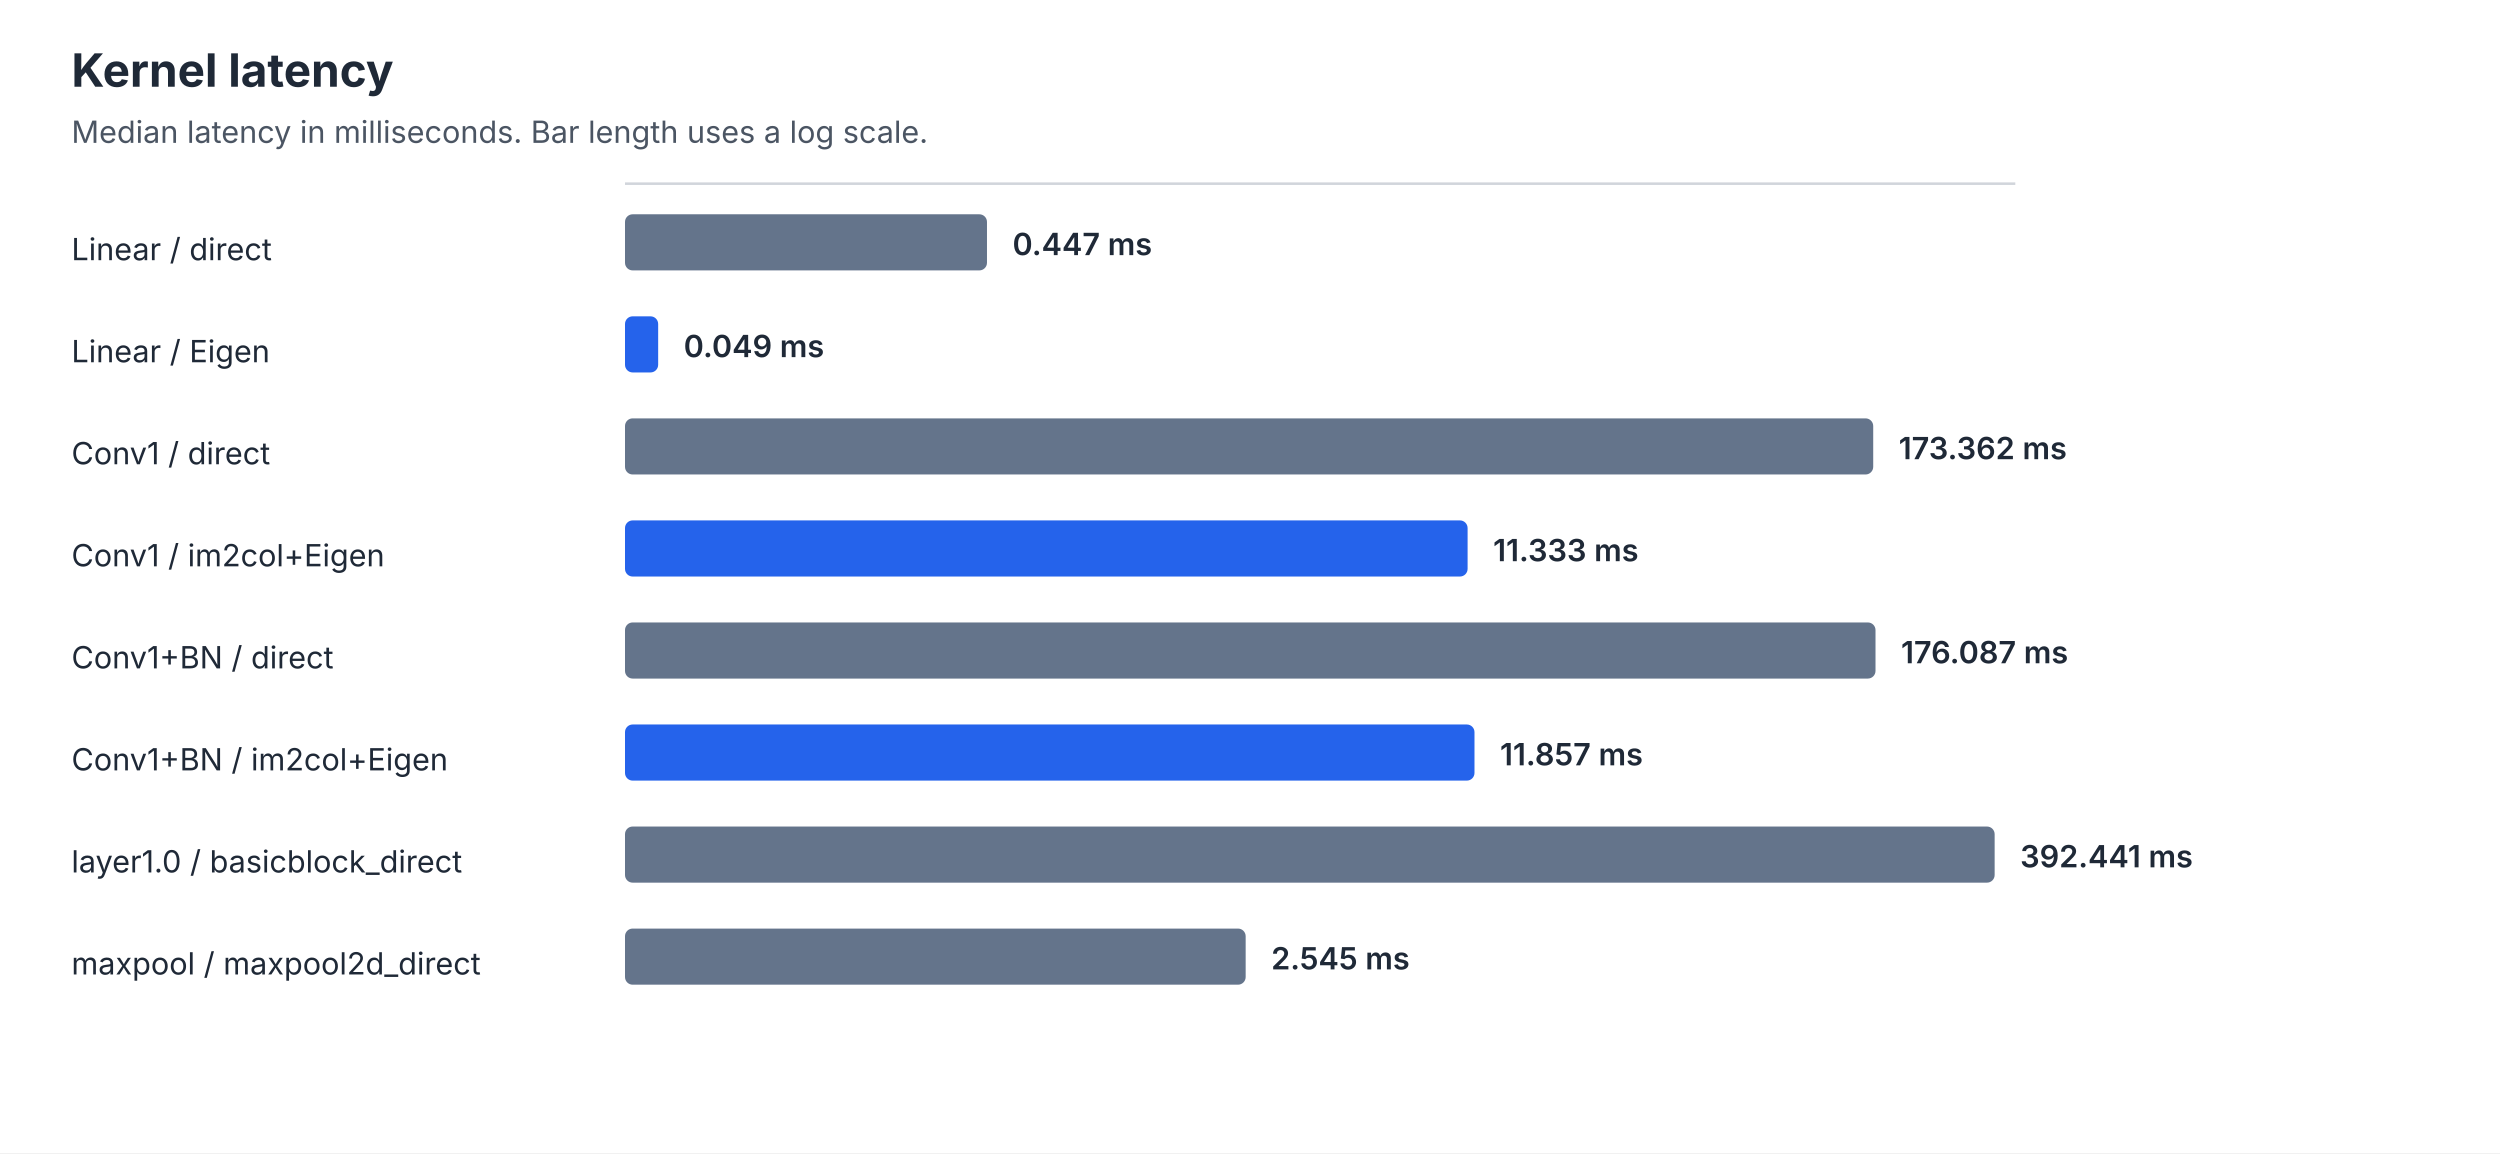
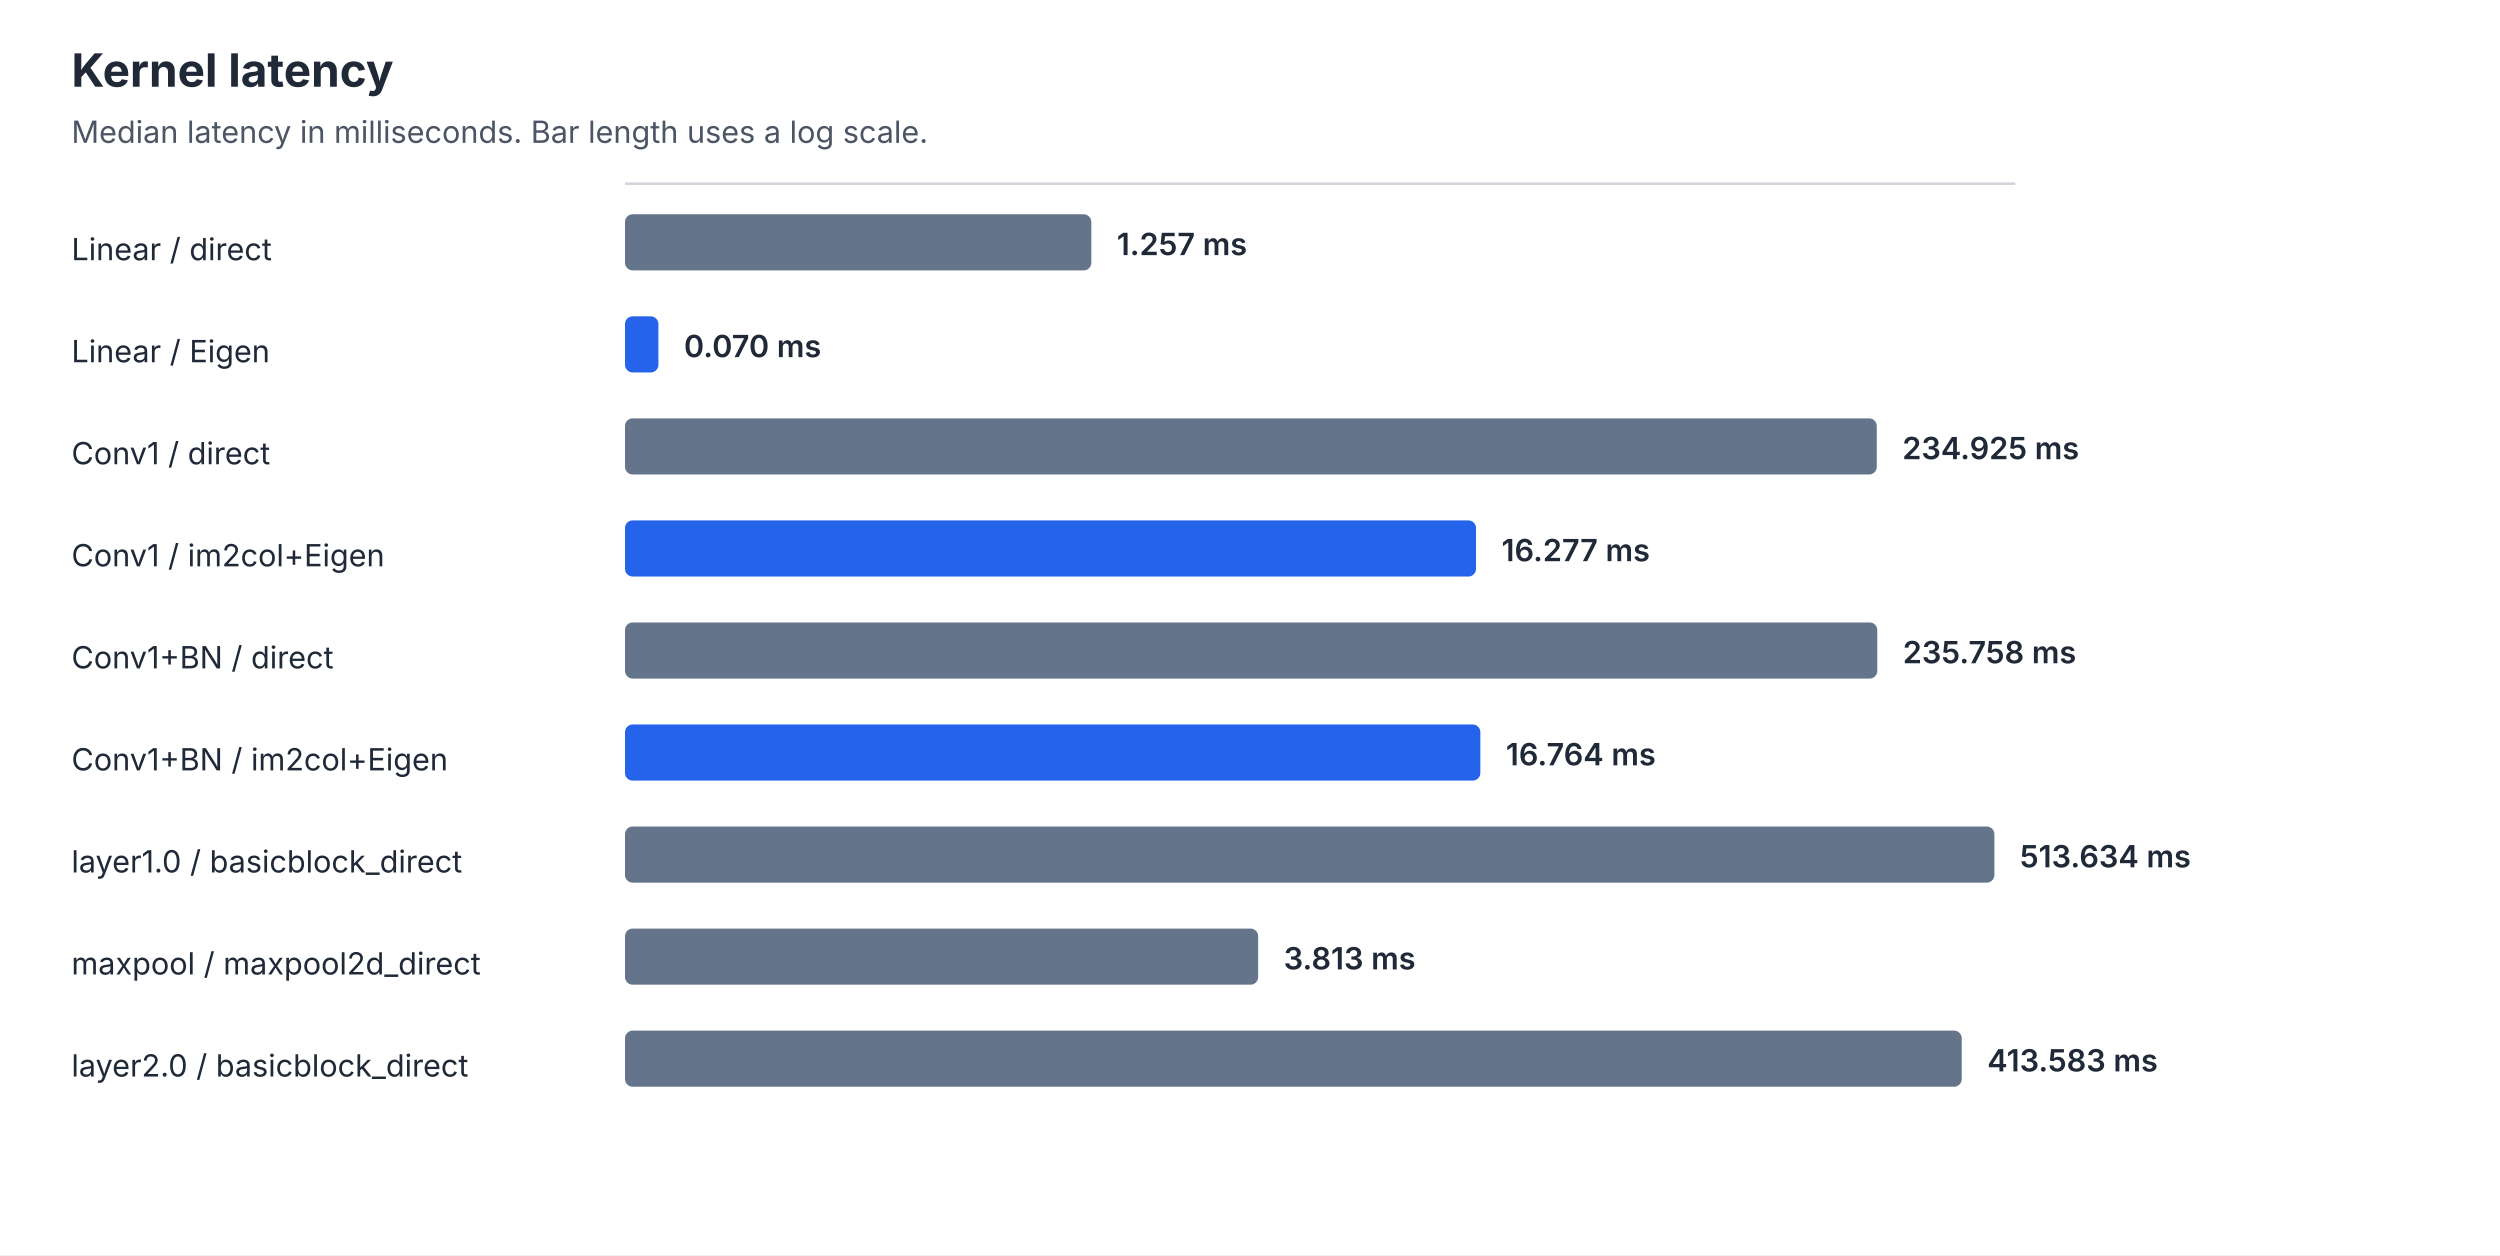
- <svg xmlns="http://www.w3.org/2000/svg" width="980" height="452" viewBox="0 0 980 452" role="img">
+ <svg xmlns="http://www.w3.org/2000/svg" width="980" height="492" viewBox="0 0 980 492" role="img">
  <style>text{font-family:Inter,Arial,sans-serif;fill:#1f2937}.title{font-size:18px;font-weight:700}.subtitle{font-size:12px;fill:#4b5563}.label{font-size:12px}.value{font-size:12px;font-weight:600}.axis{stroke:#d1d5db;stroke-width:1}.bar-direct{fill:#64748b}.bar-eigen{fill:#2563eb}.bar-speed{fill:#059669}</style>
  <rect width="100%" height="100%" fill="#ffffff" />
  <text class="title" x="28" y="34">Kernel latency</text>
  <text class="subtitle" x="28" y="56">Median latency in milliseconds. Bar length uses a log scale.</text>
  <line class="axis" x1="245" y1="72" x2="790" y2="72" />
  <text class="label" x="28" y="102">Linear / direct</text>
-   <rect class="bar-direct" x="245" y="84" width="141.9" height="22" rx="3" />
-   <text class="value" x="396.9" y="100">0.447 ms</text>
+   <rect class="bar-direct" x="245" y="84" width="182.8" height="22" rx="3" />
+   <text class="value" x="437.8" y="100">1.257 ms</text>
  <text class="label" x="28" y="142">Linear / Eigen</text>
-   <rect class="bar-eigen" x="245" y="124" width="13.0" height="22" rx="3" />
-   <text class="value" x="268.0" y="140">0.049 ms</text>
+   <rect class="bar-eigen" x="245" y="124" width="13.1" height="22" rx="3" />
+   <text class="value" x="268.1" y="140">0.070 ms</text>
  <text class="label" x="28" y="182">Conv1 / direct</text>
-   <rect class="bar-direct" x="245" y="164" width="489.3" height="22" rx="3" />
-   <text class="value" x="744.3" y="180">173.362 ms</text>
+   <rect class="bar-direct" x="245" y="164" width="490.7" height="22" rx="3" />
+   <text class="value" x="745.7" y="180">234.925 ms</text>
  <text class="label" x="28" y="222">Conv1 / im2col+Eigen</text>
-   <rect class="bar-eigen" x="245" y="204" width="330.3" height="22" rx="3" />
-   <text class="value" x="585.3" y="220">11.333 ms</text>
+   <rect class="bar-eigen" x="245" y="204" width="333.6" height="22" rx="3" />
+   <text class="value" x="588.6" y="220">16.277 ms</text>
  <text class="label" x="28" y="262">Conv1+BN / direct</text>
-   <rect class="bar-direct" x="245" y="244" width="490.2" height="22" rx="3" />
-   <text class="value" x="745.2" y="260">176.087 ms</text>
+   <rect class="bar-direct" x="245" y="244" width="490.9" height="22" rx="3" />
+   <text class="value" x="745.9" y="260">235.758 ms</text>
  <text class="label" x="28" y="302">Conv1+BN / im2col+Eigen</text>
-   <rect class="bar-eigen" x="245" y="284" width="333.0" height="22" rx="3" />
-   <text class="value" x="588.0" y="300">11.857 ms</text>
+   <rect class="bar-eigen" x="245" y="284" width="335.3" height="22" rx="3" />
+   <text class="value" x="590.3" y="300">16.764 ms</text>
  <text class="label" x="28" y="342">layer1.0 / basicblock_direct</text>
-   <rect class="bar-direct" x="245" y="324" width="536.9" height="22" rx="3" />
-   <text class="value" x="791.9" y="340">392.441 ms</text>
+   <rect class="bar-direct" x="245" y="324" width="536.8" height="22" rx="3" />
+   <text class="value" x="791.8" y="340">513.634 ms</text>
  <text class="label" x="28" y="382">maxpool / maxpool2d_direct</text>
-   <rect class="bar-direct" x="245" y="364" width="243.3" height="22" rx="3" />
-   <text class="value" x="498.3" y="380">2.545 ms</text>
+   <rect class="bar-direct" x="245" y="364" width="248.2" height="22" rx="3" />
+   <text class="value" x="503.2" y="380">3.813 ms</text>
+   <text class="label" x="28" y="422">layer2.0 / basicblock_direct</text>
+   <rect class="bar-direct" x="245" y="404" width="524.0" height="22" rx="3" />
+   <text class="value" x="779.0" y="420">413.583 ms</text>
</svg>
